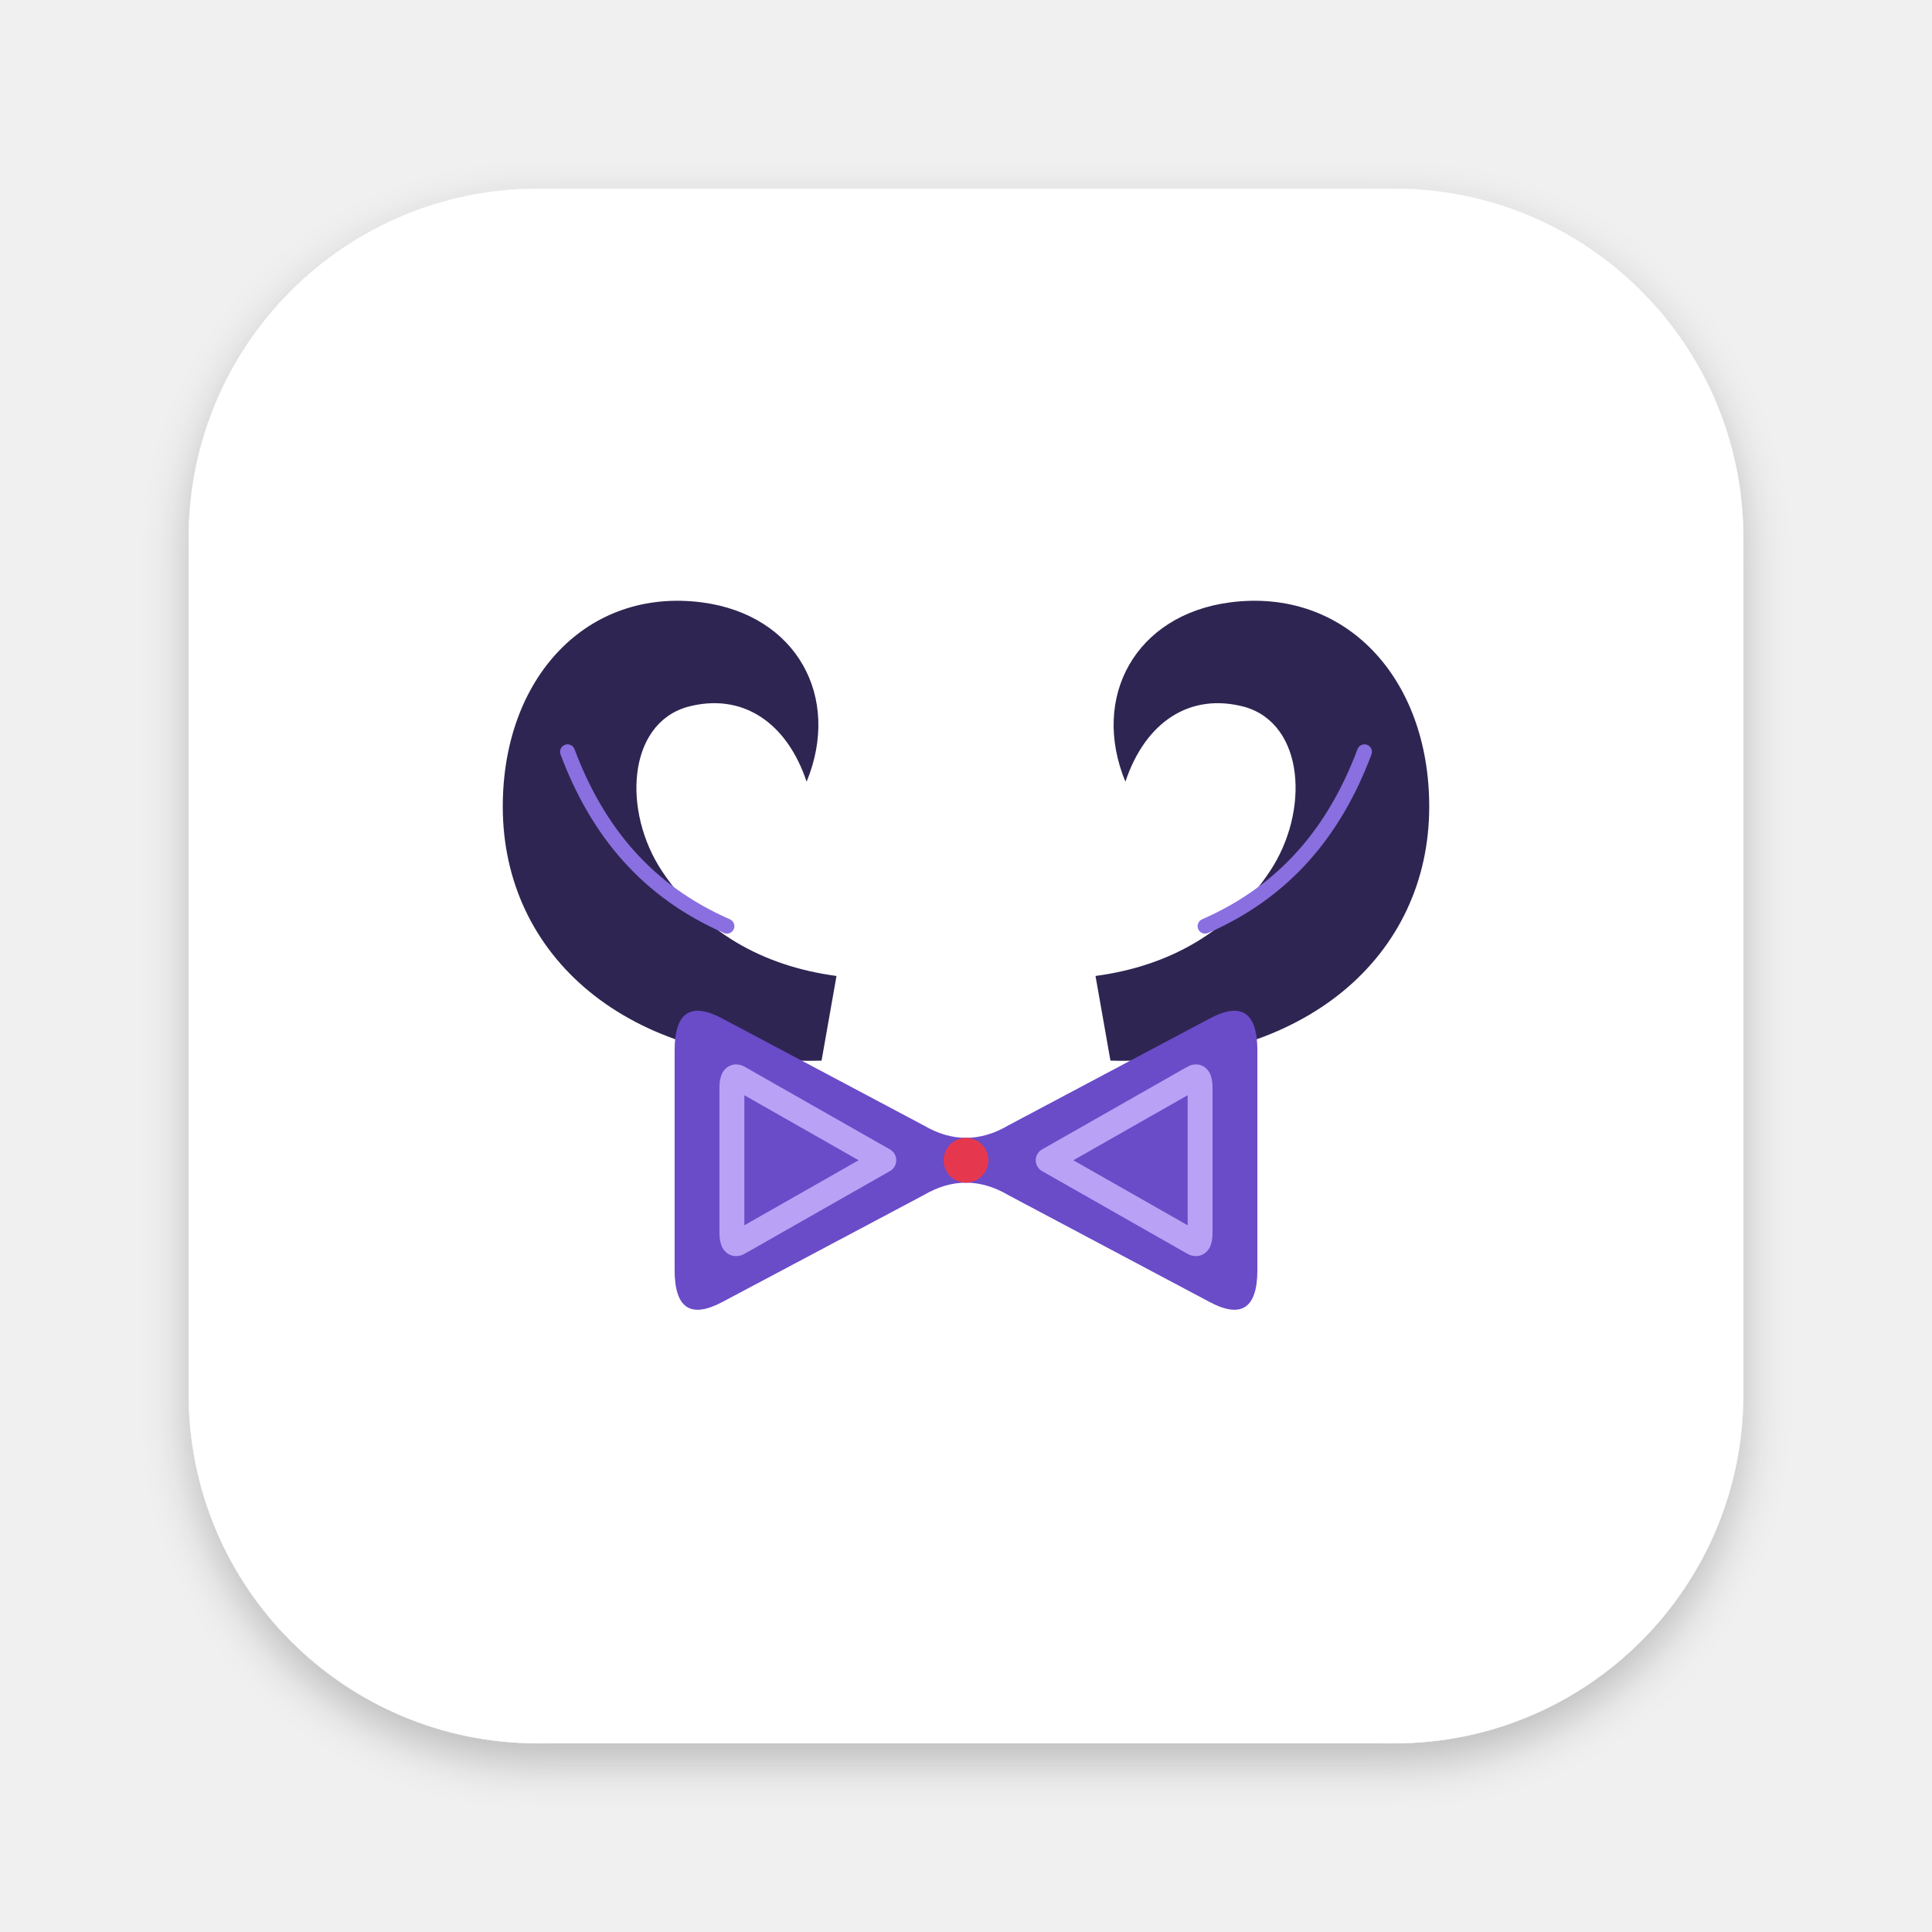
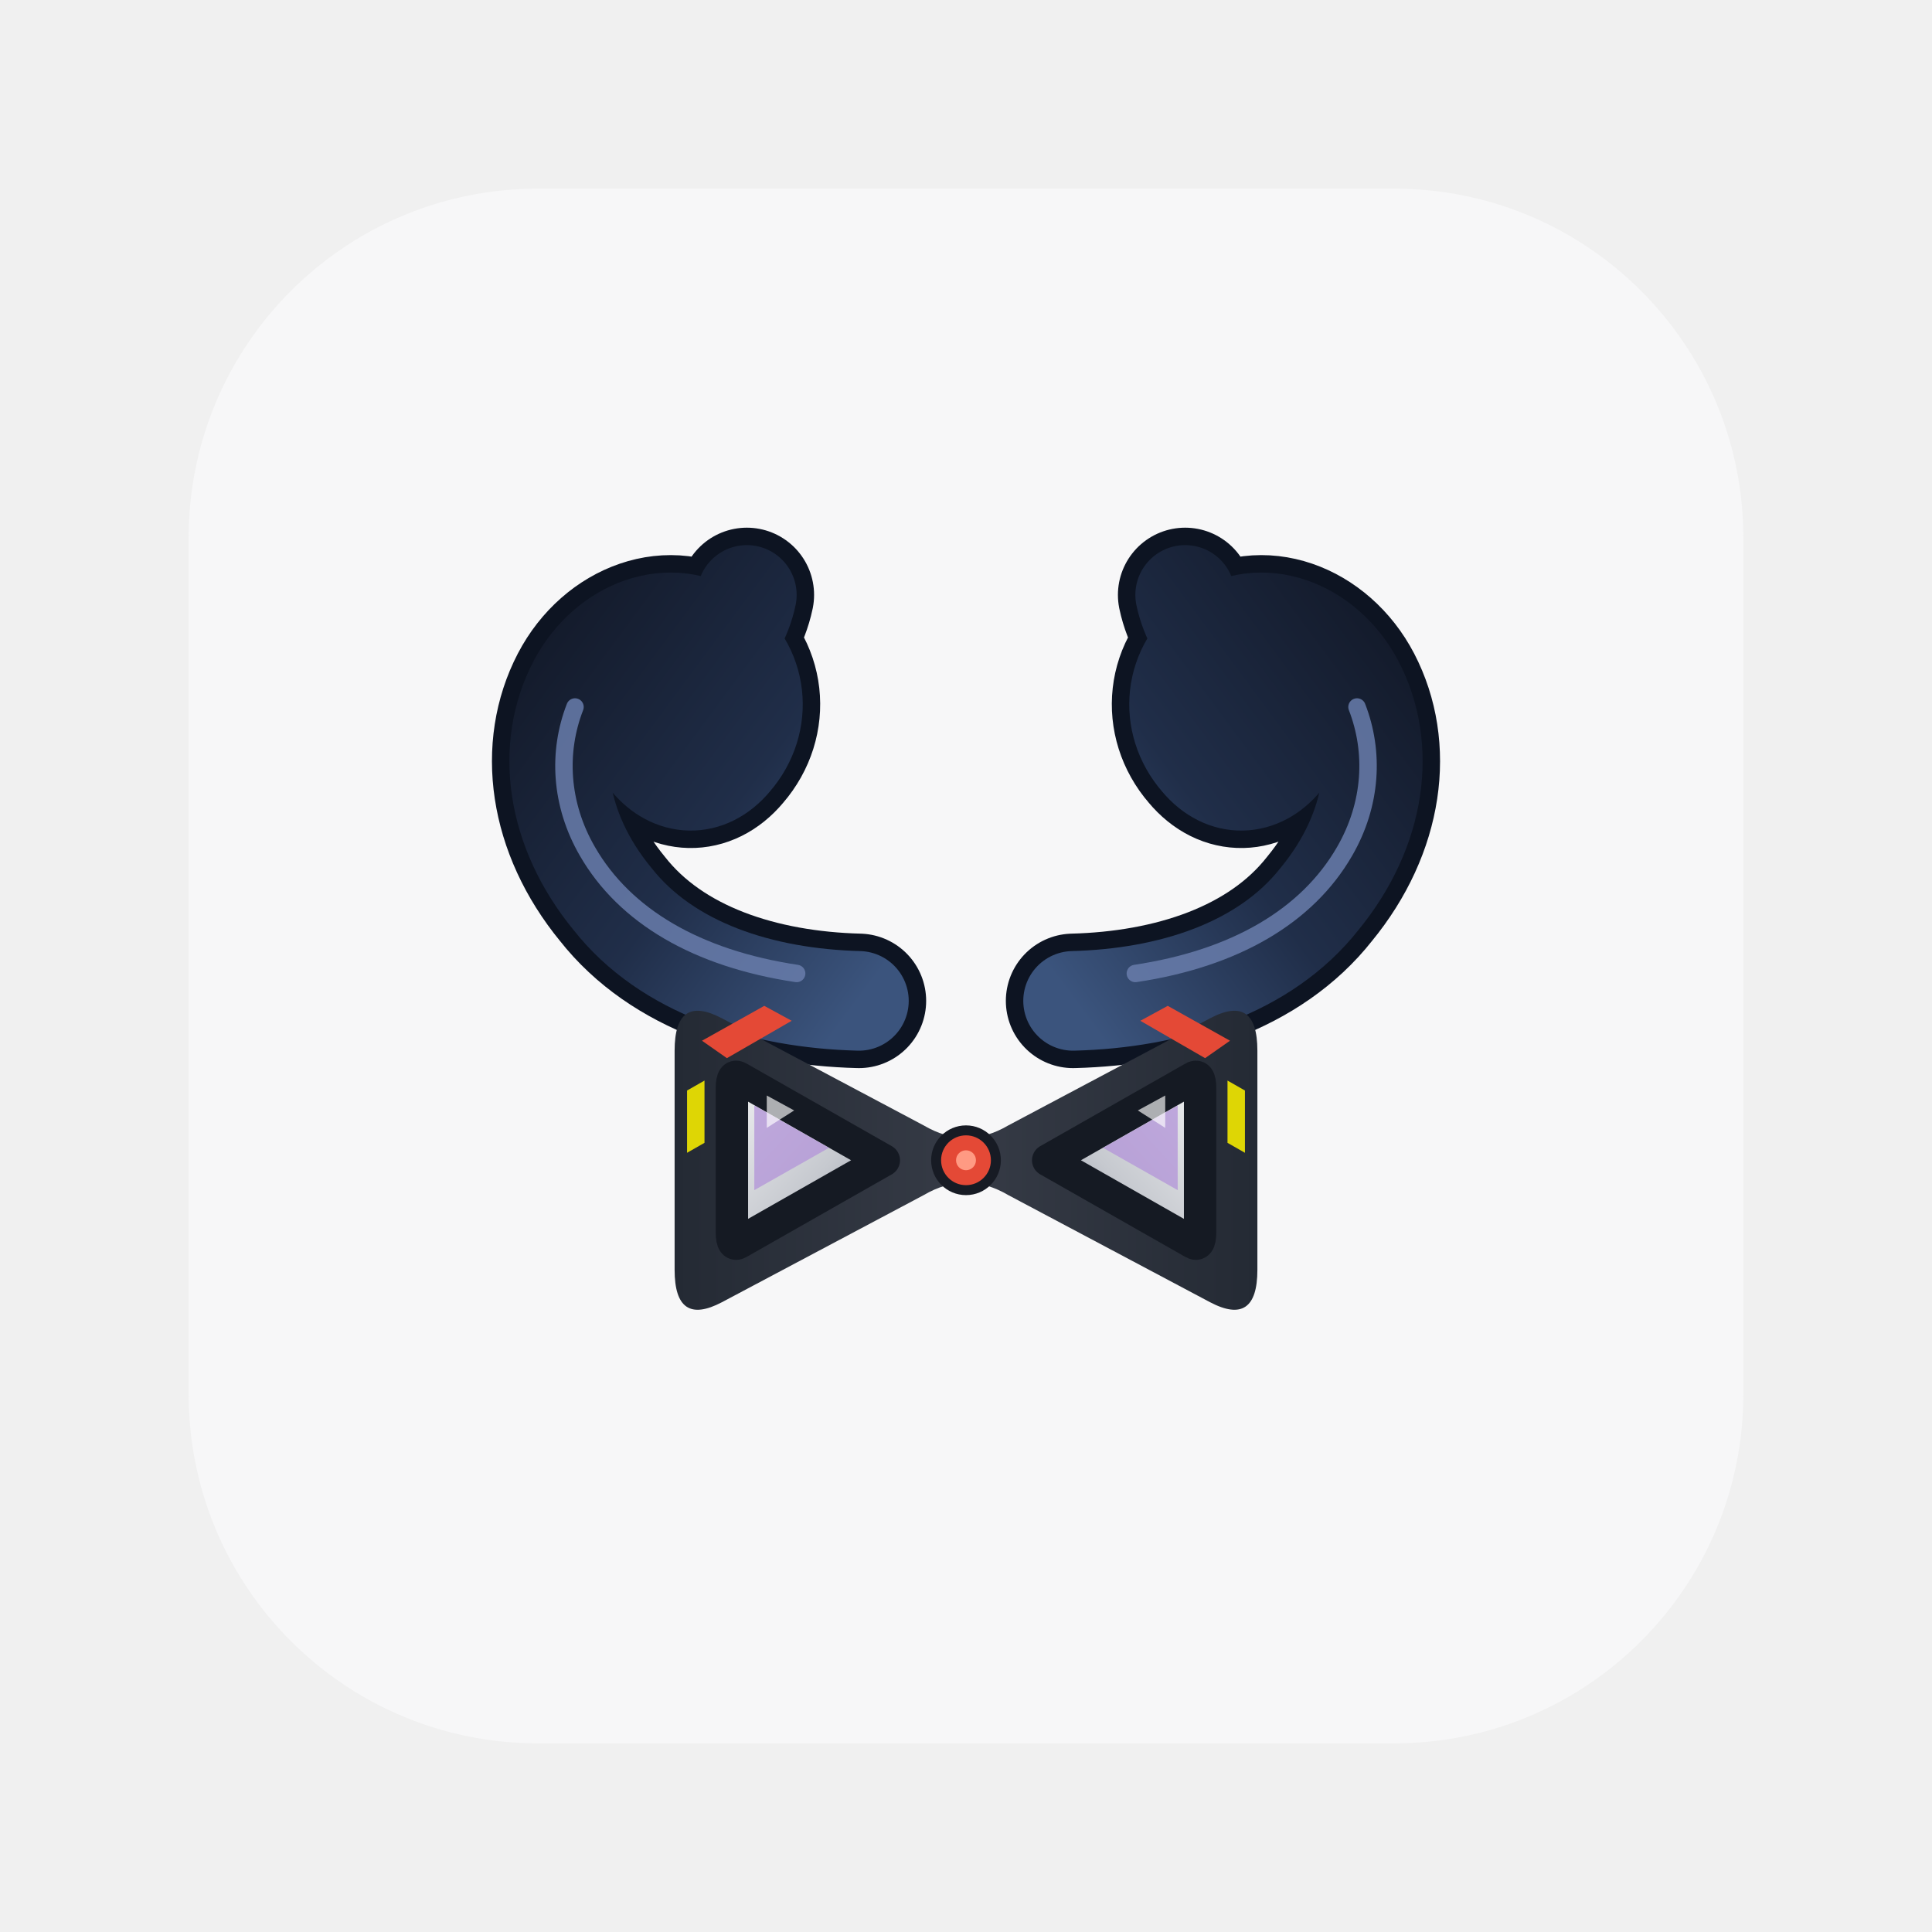
<svg xmlns="http://www.w3.org/2000/svg" width="1024" height="1024" viewBox="0 0 1024 1024" role="img" aria-labelledby="t d">
  <defs>
-     <path id="horn" d="       M 198 274       C 120 276, 70 232, 70 172       C 70 120, 104 84, 150 90       C 188 95, 206 128, 192 162       C 184 138, 166 126, 144 132       C 120 139, 118 174, 134 198       C 150 222, 174 236, 204 240       Z" />
-     <path id="horn-hl" d="M 96 150 C 108 182 128 206 160 220" fill="none" stroke-linecap="round" />
-     <filter id="tile-shadow" x="-10%" y="-10%" width="120%" height="125%">
-       <feGaussianBlur in="SourceAlpha" stdDeviation="12" />
-       <feOffset dy="10" result="b" />
-       <feFlood flood-color="#000" flood-opacity="0.22" />
-       <feComposite in2="b" operator="in" />
-       <feMerge>
-         <feMergeNode />
-         <feMergeNode in="SourceGraphic" />
-       </feMerge>
-     </filter>
+     <linearGradient id="horn-gradient" x1="0" y1="0" x2="1" y2="1">
+       <stop offset="0" stop-color="#131A2A" />
+       <stop offset="0.55" stop-color="#202E49" />
+       <stop offset="1" stop-color="#3B547D" />
+     </linearGradient>
+     <linearGradient id="lens-gradient" x1="0" y1="0" x2="1" y2="1">
+       <stop offset="0" stop-color="#F0F1F2" />
+       <stop offset="0.58" stop-color="#C6C9CF" />
+       <stop offset="1" stop-color="#8E96A5" />
+     </linearGradient>
+     <linearGradient id="strap-gradient" x1="0" y1="0" x2="1" y2="0">
+       <stop offset="0" stop-color="#242A34" />
+       <stop offset="0.5" stop-color="#363B46" />
+       <stop offset="1" stop-color="#242A34" />
+     </linearGradient>
+     <path id="horn-line" d="       M 213 250       C 174 249, 136 237, 114 209       C 91 181, 87 148, 100 123       C 112 100, 138 91, 156 104       C 173 116, 175 138, 162 153       C 152 165, 138 164, 129 153       C 122 145, 125 133, 135 125       C 148 119, 164 106, 168 87" />
+     <path id="horn-highlight" d="       M 188 239       C 148 233, 119 216, 104 190       C 93 171, 92 150, 99 132" />
+     <path id="lens-left" d="M 165 281 L 223 314 L 165 347       Q 162 349, 162 343 L 162 285 Q 162 279, 165 281 Z" />
  </defs>
-   <rect x="100" y="100" width="824" height="824" rx="185" ry="185" fill="#FFFFFF" filter="url(#tile-shadow)" />
+   <rect x="100" y="100" width="824" height="824" rx="185" ry="185" fill="#F7F7F8" />
  <g transform="translate(512 512) scale(1.32) translate(-256 -236)">
-     <g fill="#F0489E">
-       <path d="M 165 281 L 223 314 L 165 347 Q 162 349, 162 343 L 162 285 Q 162 279, 165 281 Z" />
-       <path d="M 347 281 L 289 314 L 347 347 Q 350 349, 350 343 L 350 285 Q 350 279, 347 281 Z" />
+     <g fill="none" stroke="#0D1422" stroke-width="54" stroke-linecap="round" stroke-linejoin="round">
+       <use href="#horn-line" />
+       <use href="#horn-line" transform="translate(512 0) scale(-1 1)" />
    </g>
-     <g fill="#2E2552">
-       <use href="#horn" />
-       <use href="#horn" transform="translate(512 0) scale(-1 1)" />
+     <g fill="none" stroke="url(#horn-gradient)" stroke-width="40" stroke-linecap="round" stroke-linejoin="round">
+       <use href="#horn-line" />
+       <use href="#horn-line" transform="translate(512 0) scale(-1 1)" />
    </g>
-     <g stroke="#8A6FE0" stroke-width="6">
-       <use href="#horn-hl" />
-       <use href="#horn-hl" transform="translate(512 0) scale(-1 1)" />
+     <g fill="none" stroke="#697DAB" stroke-width="7" stroke-linecap="round" opacity="0.85">
+       <use href="#horn-highlight" />
+       <use href="#horn-highlight" transform="translate(512 0) scale(-1 1)" />
    </g>
-     <path fill="#6A4BC8" d="       M 158 257 Q 139 247, 139 270       L 139 358 Q 139 381, 158 371       L 239 328 Q 256 318, 273 328       L 354 371 Q 373 381, 373 358       L 373 270 Q 373 247, 354 257       L 273 300 Q 256 310, 239 300 Z" />
-     <g fill="none" stroke="#B9A1F5" stroke-width="10" stroke-linejoin="round">
-       <path d="M 165 281 L 223 314 L 165 347 Q 162 349, 162 343 L 162 285 Q 162 279, 165 281 Z" />
-       <path d="M 347 281 L 289 314 L 347 347 Q 350 349, 350 343 L 350 285 Q 350 279, 347 281 Z" />
+     <path fill="url(#strap-gradient)" d="       M 158 257 Q 139 247, 139 270       L 139 358 Q 139 381, 158 371       L 239 328 Q 256 318, 273 328       L 354 371 Q 373 381, 373 358       L 373 270 Q 373 247, 354 257       L 273 300 Q 256 310, 239 300 Z" />
+     <path fill="#E44936" d="M 150 266 L 175 252 L 186 258 L 160 273 Z" />
+     <path fill="#E44936" d="M 362 266 L 337 252 L 326 258 L 352 273 Z" />
+     <path fill="#F2E900" d="M 144 286 L 151 282 L 151 307 L 144 311 Z" opacity="0.9" />
+     <path fill="#F2E900" d="M 368 286 L 361 282 L 361 307 L 368 311 Z" opacity="0.9" />
+     <g fill="url(#lens-gradient)" stroke="#151A23" stroke-width="13" stroke-linejoin="round">
+       <use href="#lens-left" />
+       <use href="#lens-left" transform="translate(512 0) scale(-1 1)" />
    </g>
-     <circle cx="256" cy="314" r="9" fill="#E5384F" />
+     <g fill="#B496D8" opacity="0.78">
+       <path d="M 171 292 L 201 309 L 171 326 Z" />
+       <path d="M 341 292 L 311 309 L 341 326 Z" />
+     </g>
+     <g fill="#FFFFFF" opacity="0.65">
+       <path d="M 176 288 L 187 294 L 176 301 Z" />
+       <path d="M 336 288 L 325 294 L 336 301 Z" />
+     </g>
+     <circle cx="256" cy="314" r="12" fill="#E44936" stroke="#171B24" stroke-width="4" />
+     <circle cx="256" cy="314" r="4" fill="#FF9A83" />
  </g>
</svg>
